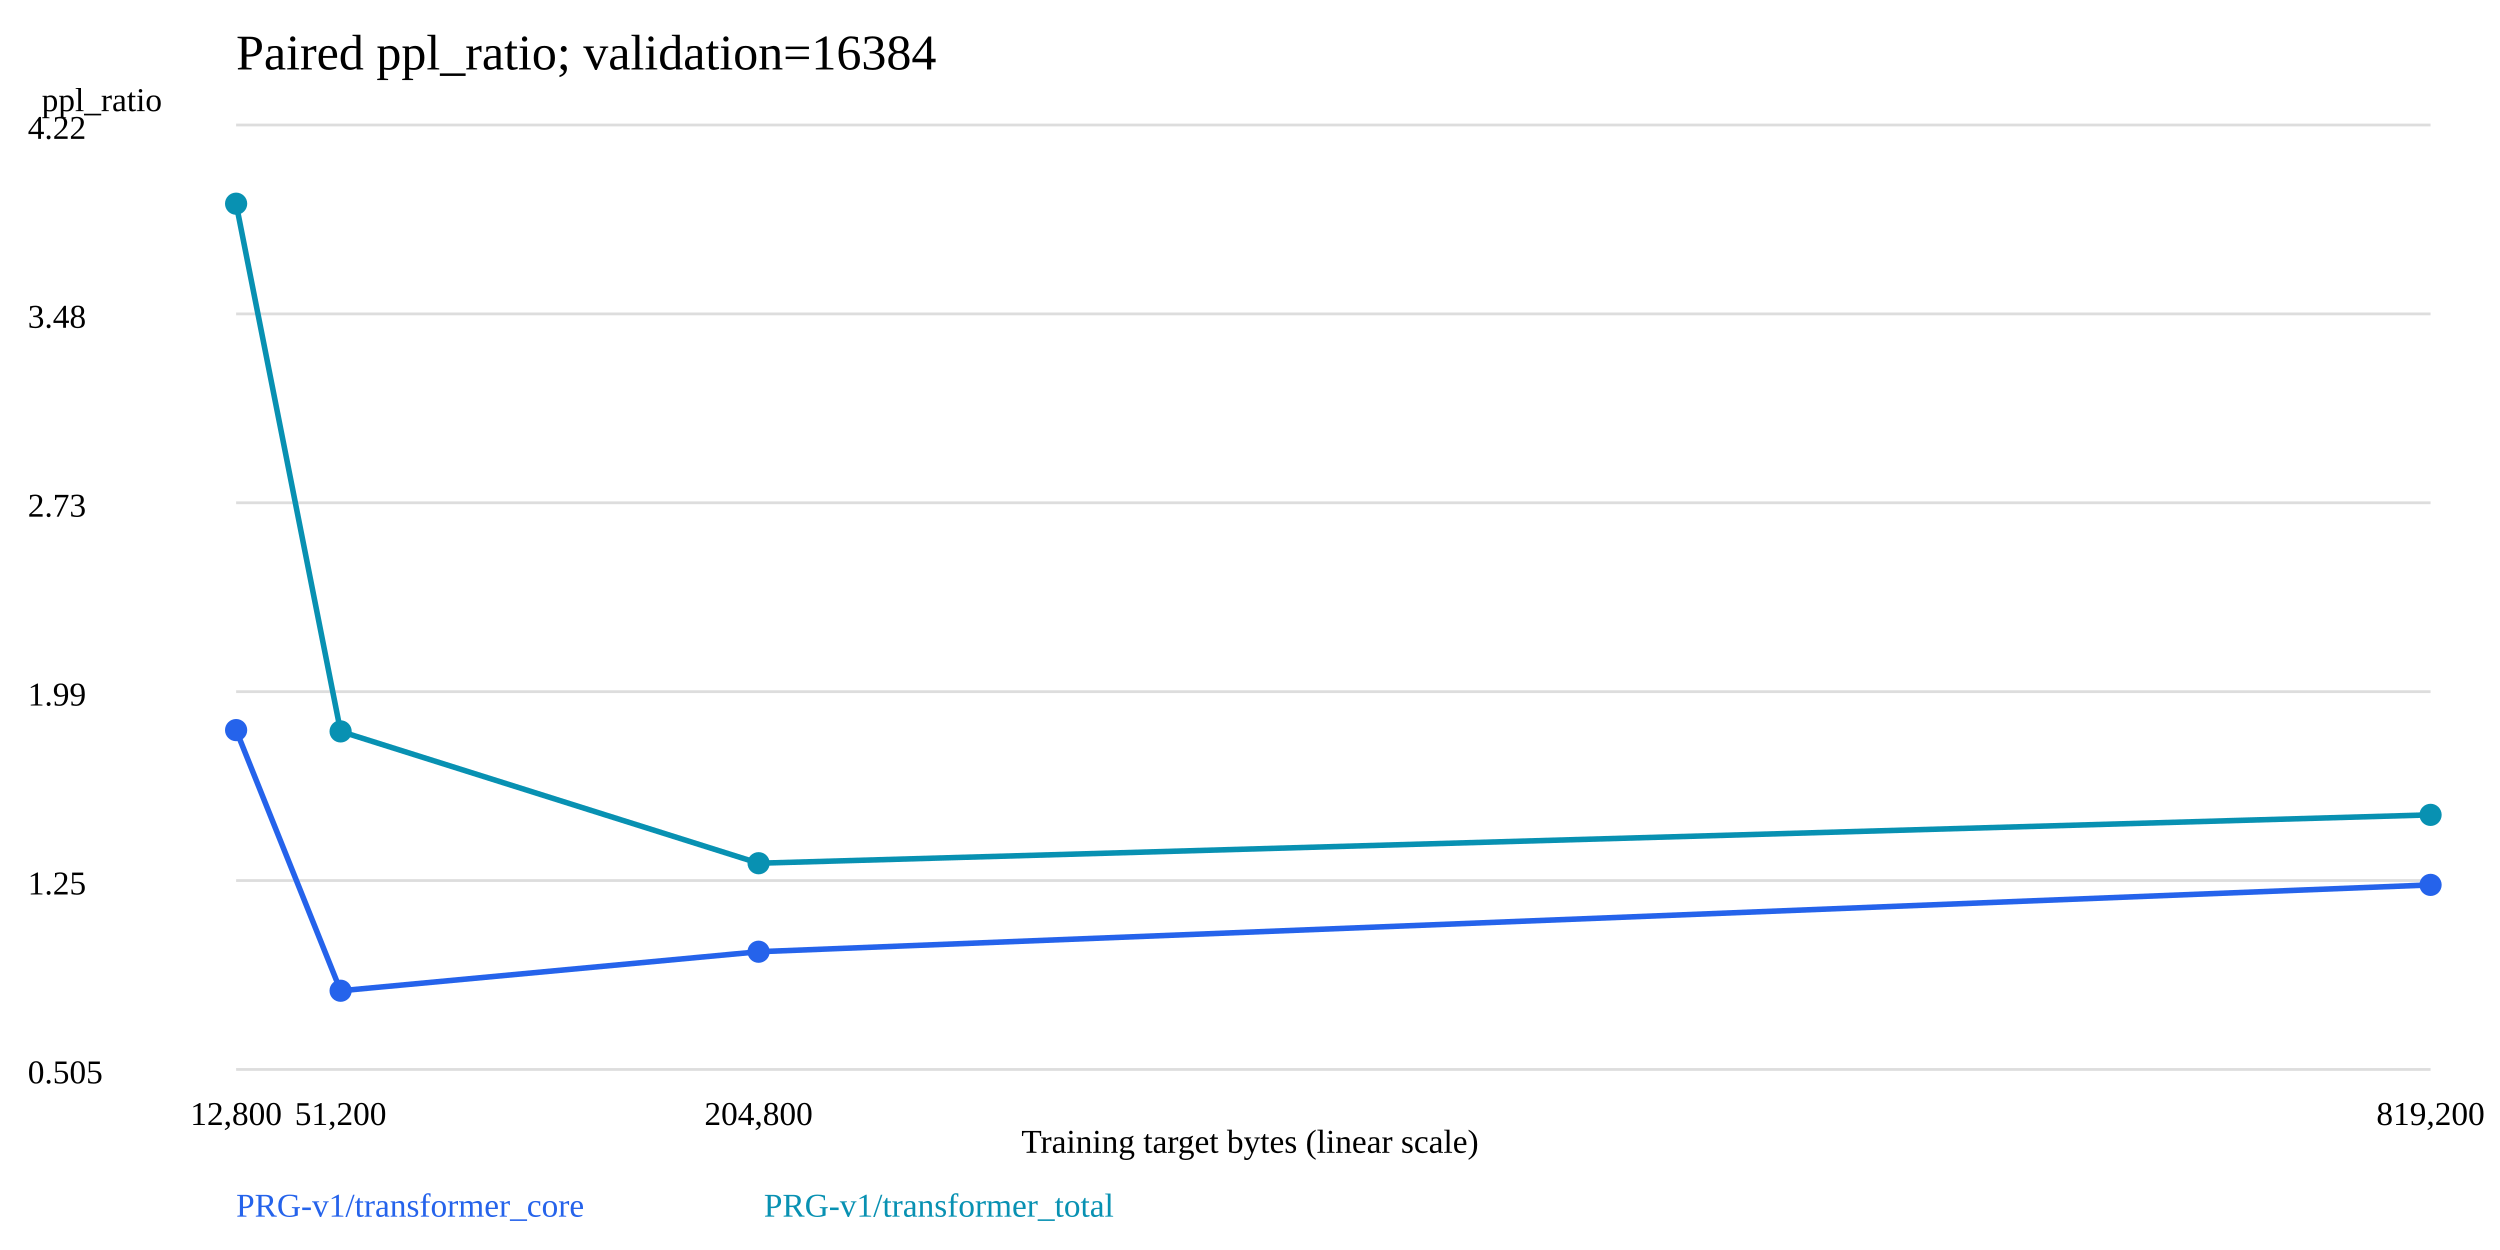
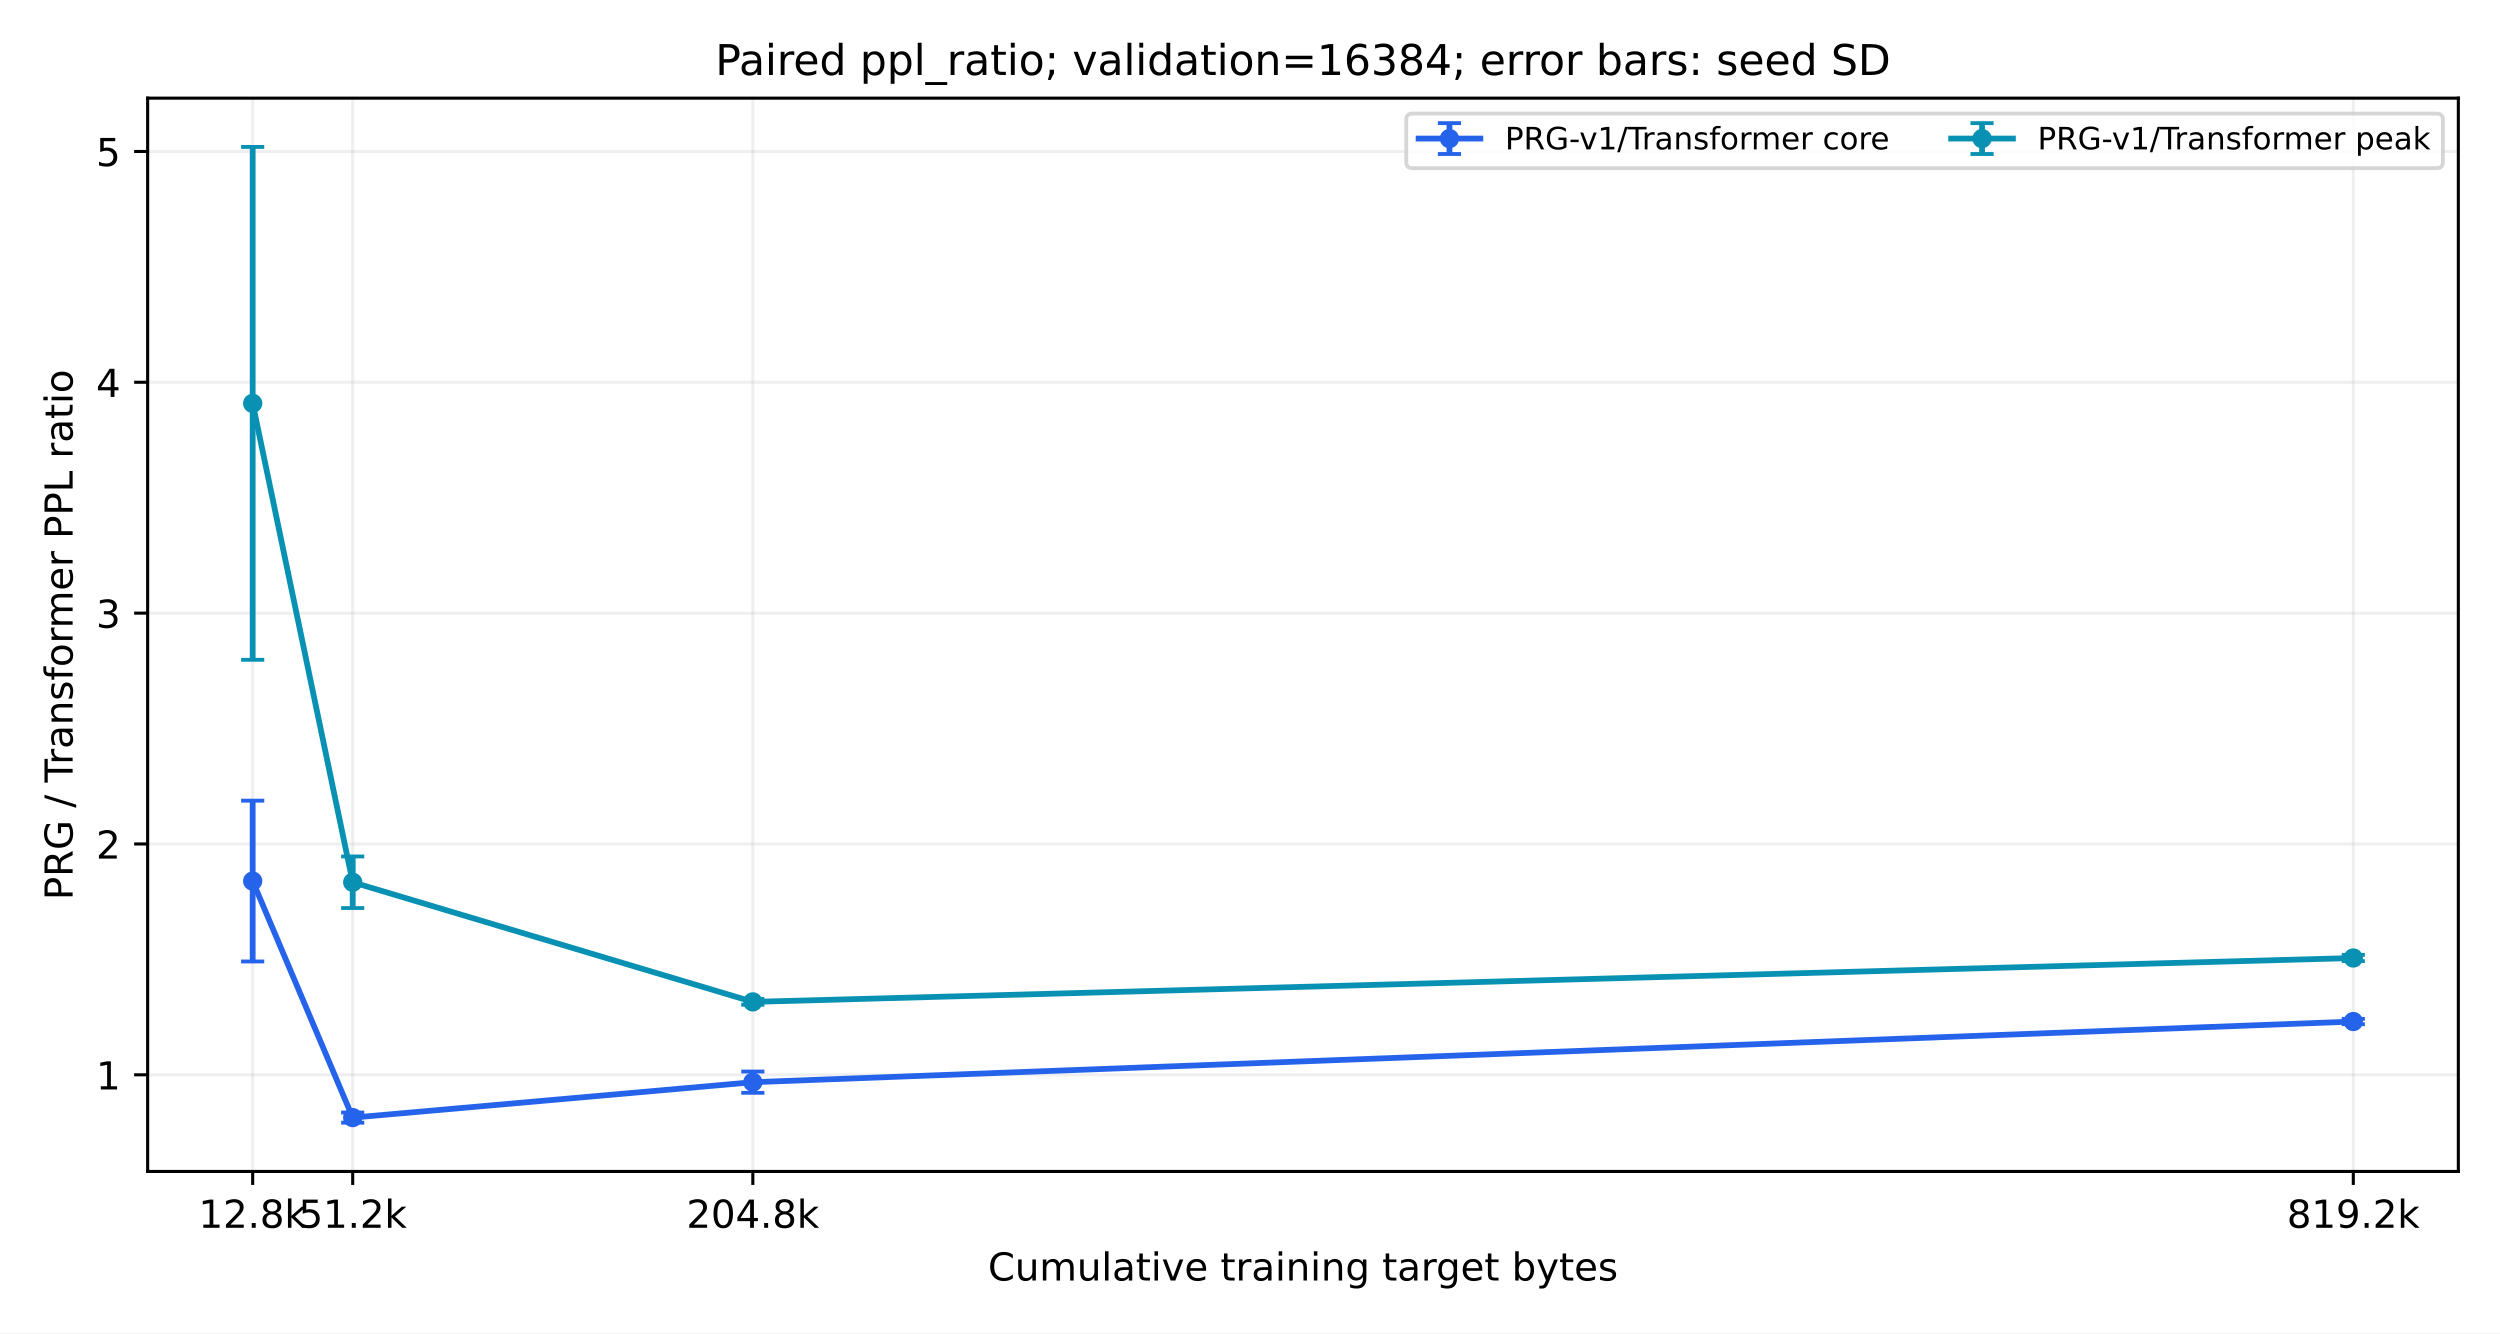
- <svg xmlns="http://www.w3.org/2000/svg" width="900" height="450" viewBox="0 0 900 450">
-   <rect width="100%" height="100%" fill="white" />
-   <text x="85" y="25" font-size="18">Paired ppl_ratio; validation=16384</text>
-   <line x1="85" x2="875" y1="385.0" y2="385.0" stroke="#ddd" />
-   <text x="10" y="390.0" font-size="12">0.505</text>
-   <line x1="85" x2="875" y1="317.0" y2="317.0" stroke="#ddd" />
-   <text x="10" y="322.0" font-size="12">1.25</text>
-   <line x1="85" x2="875" y1="249.0" y2="249.0" stroke="#ddd" />
-   <text x="10" y="254.0" font-size="12">1.99</text>
-   <line x1="85" x2="875" y1="181" y2="181" stroke="#ddd" />
-   <text x="10" y="186" font-size="12">2.73</text>
-   <line x1="85" x2="875" y1="113.0" y2="113.0" stroke="#ddd" />
-   <text x="10" y="118.0" font-size="12">3.48</text>
-   <line x1="85" x2="875" y1="45.0" y2="45.0" stroke="#ddd" />
-   <text x="10" y="50.0" font-size="12">4.22</text>
-   <text x="85.0" y="405" text-anchor="middle" font-size="12">12,800</text>
-   <text x="122.619" y="405" text-anchor="middle" font-size="12">51,200</text>
-   <text x="273.095" y="405" text-anchor="middle" font-size="12">204,800</text>
-   <text x="875.0" y="405" text-anchor="middle" font-size="12">819,200</text>
-   <polyline points="85.00,262.84 122.62,356.67 273.10,342.62 875.00,318.56" fill="none" stroke="#2563eb" stroke-width="2" />
-   <circle cx="85.0" cy="262.837" r="4" fill="#2563eb" />
-   <circle cx="122.619" cy="356.667" r="4" fill="#2563eb" />
-   <circle cx="273.095" cy="342.622" r="4" fill="#2563eb" />
-   <circle cx="875.0" cy="318.558" r="4" fill="#2563eb" />
-   <text x="85" y="438" fill="#2563eb" font-size="12">PRG-v1/transformer_core</text>
-   <polyline points="85.00,73.33 122.62,263.31 273.10,310.76 875.00,293.35" fill="none" stroke="#0891b2" stroke-width="2" />
-   <circle cx="85.0" cy="73.333" r="4" fill="#0891b2" />
-   <circle cx="122.619" cy="263.307" r="4" fill="#0891b2" />
-   <circle cx="273.095" cy="310.761" r="4" fill="#0891b2" />
-   <circle cx="875.0" cy="293.354" r="4" fill="#0891b2" />
-   <text x="275" y="438" fill="#0891b2" font-size="12">PRG-v1/transformer_total</text>
-   <text x="450" y="415" text-anchor="middle" font-size="12">Training target bytes (linear scale)</text>
-   <text x="15" y="40" font-size="12">ppl_ratio</text>
+ <svg xmlns="http://www.w3.org/2000/svg" xmlns:xlink="http://www.w3.org/1999/xlink" width="648pt" height="345.6pt" viewBox="0 0 648 345.6" version="1.1">
+   <defs>
+     <style type="text/css">*{stroke-linejoin: round; stroke-linecap: butt}</style>
+   </defs>
+   <g id="figure_1">
+     <g id="patch_1">
+       <path d="M 0 345.6 L 648 345.6 L 648 0 L 0 0 z " style="fill: #ffffff" />
+     </g>
+     <g id="axes_1">
+       <g id="patch_2">
+         <path d="M 38.27 303.64 L 637.2 303.64 L 637.2 25.44 L 38.27 25.44 z " style="fill: #ffffff" />
+       </g>
+       <g id="matplotlib.axis_1">
+         <g id="xtick_1">
+           <g id="line2d_1">
+             <path d="M 65.494 303.64 L 65.494 25.44 " clip-path="url(#pf51fb17499)" style="fill: none; stroke: #b0b0b0; stroke-opacity: 0.2; stroke-width: 0.8; stroke-linecap: square" />
+           </g>
+           <g id="line2d_2">
+             <defs>
+               <path id="m1986280dcb" d="M 0 0 L 0 3.5 " style="stroke: #000000; stroke-width: 0.8" />
+             </defs>
+             <g>
+               <use xlink:href="#m1986280dcb" x="65.494" y="303.64" style="stroke: #000000; stroke-width: 0.8" />
+             </g>
+           </g>
+           <g id="text_1">
+             <text style="font-size: 10px; font-family: 'DejaVu Sans', 'Bitstream Vera Sans', 'Computer Modern Sans Serif', 'Lucida Grande', 'Verdana', 'Geneva', 'Lucid', 'Arial', 'Helvetica', 'Avant Garde', sans-serif; text-anchor: middle" x="65.494" y="318.238" transform="rotate(-0 65.49409 318.2384)">12.8k</text>
+           </g>
+         </g>
+         <g id="xtick_2">
+           <g id="line2d_3">
+             <path d="M 91.422 303.64 L 91.422 25.44 " clip-path="url(#pf51fb17499)" style="fill: none; stroke: #b0b0b0; stroke-opacity: 0.2; stroke-width: 0.8; stroke-linecap: square" />
+           </g>
+           <g id="line2d_4">
+             <g>
+               <use xlink:href="#m1986280dcb" x="91.422" y="303.64" style="stroke: #000000; stroke-width: 0.8" />
+             </g>
+           </g>
+           <g id="text_2">
+             <text style="font-size: 10px; font-family: 'DejaVu Sans', 'Bitstream Vera Sans', 'Computer Modern Sans Serif', 'Lucida Grande', 'Verdana', 'Geneva', 'Lucid', 'Arial', 'Helvetica', 'Avant Garde', sans-serif; text-anchor: middle" x="91.422" y="318.238" transform="rotate(-0 91.4218 318.2384)">51.2k</text>
+           </g>
+         </g>
+         <g id="xtick_3">
+           <g id="line2d_5">
+             <path d="M 195.133 303.64 L 195.133 25.44 " clip-path="url(#pf51fb17499)" style="fill: none; stroke: #b0b0b0; stroke-opacity: 0.2; stroke-width: 0.8; stroke-linecap: square" />
+           </g>
+           <g id="line2d_6">
+             <g>
+               <use xlink:href="#m1986280dcb" x="195.133" y="303.64" style="stroke: #000000; stroke-width: 0.8" />
+             </g>
+           </g>
+           <g id="text_3">
+             <text style="font-size: 10px; font-family: 'DejaVu Sans', 'Bitstream Vera Sans', 'Computer Modern Sans Serif', 'Lucida Grande', 'Verdana', 'Geneva', 'Lucid', 'Arial', 'Helvetica', 'Avant Garde', sans-serif; text-anchor: middle" x="195.133" y="318.238" transform="rotate(-0 195.1326 318.2384)">204.8k</text>
+           </g>
+         </g>
+         <g id="xtick_4">
+           <g id="line2d_7">
+             <path d="M 609.976 303.64 L 609.976 25.44 " clip-path="url(#pf51fb17499)" style="fill: none; stroke: #b0b0b0; stroke-opacity: 0.2; stroke-width: 0.8; stroke-linecap: square" />
+           </g>
+           <g id="line2d_8">
+             <g>
+               <use xlink:href="#m1986280dcb" x="609.976" y="303.64" style="stroke: #000000; stroke-width: 0.8" />
+             </g>
+           </g>
+           <g id="text_4">
+             <text style="font-size: 10px; font-family: 'DejaVu Sans', 'Bitstream Vera Sans', 'Computer Modern Sans Serif', 'Lucida Grande', 'Verdana', 'Geneva', 'Lucid', 'Arial', 'Helvetica', 'Avant Garde', sans-serif; text-anchor: middle" x="609.976" y="318.238" transform="rotate(-0 609.9759 318.2384)">819.2k</text>
+           </g>
+         </g>
+         <g id="text_5">
+           <text style="font-size: 10px; font-family: 'DejaVu Sans', 'Bitstream Vera Sans', 'Computer Modern Sans Serif', 'Lucida Grande', 'Verdana', 'Geneva', 'Lucid', 'Arial', 'Helvetica', 'Avant Garde', sans-serif; text-anchor: middle" x="337.735" y="331.917" transform="rotate(-0 337.735 331.9166)">Cumulative training target bytes</text>
+         </g>
+       </g>
+       <g id="matplotlib.axis_2">
+         <g id="ytick_1">
+           <g id="line2d_9">
+             <path d="M 38.27 278.588 L 637.2 278.588 " clip-path="url(#pf51fb17499)" style="fill: none; stroke: #b0b0b0; stroke-opacity: 0.2; stroke-width: 0.8; stroke-linecap: square" />
+           </g>
+           <g id="line2d_10">
+             <defs>
+               <path id="mdb5ca805af" d="M 0 0 L -3.5 0 " style="stroke: #000000; stroke-width: 0.8" />
+             </defs>
+             <g>
+               <use xlink:href="#mdb5ca805af" x="38.27" y="278.588" style="stroke: #000000; stroke-width: 0.8" />
+             </g>
+           </g>
+           <g id="text_6">
+             <text style="font-size: 10px; font-family: 'DejaVu Sans', 'Bitstream Vera Sans', 'Computer Modern Sans Serif', 'Lucida Grande', 'Verdana', 'Geneva', 'Lucid', 'Arial', 'Helvetica', 'Avant Garde', sans-serif; text-anchor: end" x="31.27" y="282.387" transform="rotate(-0 31.27 282.3875)">1</text>
+           </g>
+         </g>
+         <g id="ytick_2">
+           <g id="line2d_11">
+             <path d="M 38.27 218.755 L 637.2 218.755 " clip-path="url(#pf51fb17499)" style="fill: none; stroke: #b0b0b0; stroke-opacity: 0.2; stroke-width: 0.8; stroke-linecap: square" />
+           </g>
+           <g id="line2d_12">
+             <g>
+               <use xlink:href="#mdb5ca805af" x="38.27" y="218.755" style="stroke: #000000; stroke-width: 0.8" />
+             </g>
+           </g>
+           <g id="text_7">
+             <text style="font-size: 10px; font-family: 'DejaVu Sans', 'Bitstream Vera Sans', 'Computer Modern Sans Serif', 'Lucida Grande', 'Verdana', 'Geneva', 'Lucid', 'Arial', 'Helvetica', 'Avant Garde', sans-serif; text-anchor: end" x="31.27" y="222.554" transform="rotate(-0 31.27 222.5542)">2</text>
+           </g>
+         </g>
+         <g id="ytick_3">
+           <g id="line2d_13">
+             <path d="M 38.27 158.922 L 637.2 158.922 " clip-path="url(#pf51fb17499)" style="fill: none; stroke: #b0b0b0; stroke-opacity: 0.2; stroke-width: 0.8; stroke-linecap: square" />
+           </g>
+           <g id="line2d_14">
+             <g>
+               <use xlink:href="#mdb5ca805af" x="38.27" y="158.922" style="stroke: #000000; stroke-width: 0.8" />
+             </g>
+           </g>
+           <g id="text_8">
+             <text style="font-size: 10px; font-family: 'DejaVu Sans', 'Bitstream Vera Sans', 'Computer Modern Sans Serif', 'Lucida Grande', 'Verdana', 'Geneva', 'Lucid', 'Arial', 'Helvetica', 'Avant Garde', sans-serif; text-anchor: end" x="31.27" y="162.721" transform="rotate(-0 31.27 162.7209)">3</text>
+           </g>
+         </g>
+         <g id="ytick_4">
+           <g id="line2d_15">
+             <path d="M 38.27 99.088 L 637.2 99.088 " clip-path="url(#pf51fb17499)" style="fill: none; stroke: #b0b0b0; stroke-opacity: 0.2; stroke-width: 0.8; stroke-linecap: square" />
+           </g>
+           <g id="line2d_16">
+             <g>
+               <use xlink:href="#mdb5ca805af" x="38.27" y="99.088" style="stroke: #000000; stroke-width: 0.8" />
+             </g>
+           </g>
+           <g id="text_9">
+             <text style="font-size: 10px; font-family: 'DejaVu Sans', 'Bitstream Vera Sans', 'Computer Modern Sans Serif', 'Lucida Grande', 'Verdana', 'Geneva', 'Lucid', 'Arial', 'Helvetica', 'Avant Garde', sans-serif; text-anchor: end" x="31.27" y="102.888" transform="rotate(-0 31.27 102.8875)">4</text>
+           </g>
+         </g>
+         <g id="ytick_5">
+           <g id="line2d_17">
+             <path d="M 38.27 39.255 L 637.2 39.255 " clip-path="url(#pf51fb17499)" style="fill: none; stroke: #b0b0b0; stroke-opacity: 0.2; stroke-width: 0.8; stroke-linecap: square" />
+           </g>
+           <g id="line2d_18">
+             <g>
+               <use xlink:href="#mdb5ca805af" x="38.27" y="39.255" style="stroke: #000000; stroke-width: 0.8" />
+             </g>
+           </g>
+           <g id="text_10">
+             <text style="font-size: 10px; font-family: 'DejaVu Sans', 'Bitstream Vera Sans', 'Computer Modern Sans Serif', 'Lucida Grande', 'Verdana', 'Geneva', 'Lucid', 'Arial', 'Helvetica', 'Avant Garde', sans-serif; text-anchor: end" x="31.27" y="43.054" transform="rotate(-0 31.27 43.05422)">5</text>
+           </g>
+         </g>
+         <g id="text_11">
+           <text style="font-size: 10px; font-family: 'DejaVu Sans', 'Bitstream Vera Sans', 'Computer Modern Sans Serif', 'Lucida Grande', 'Verdana', 'Geneva', 'Lucid', 'Arial', 'Helvetica', 'Avant Garde', sans-serif; text-anchor: middle" x="18.828" y="164.54" transform="rotate(-90 18.82781 164.54)">PRG / Transformer PPL ratio</text>
+         </g>
+       </g>
+       <g id="LineCollection_1">
+         <path d="M 65.494 249.212 L 65.494 207.536 " clip-path="url(#pf51fb17499)" style="fill: none; stroke: #2563eb; stroke-width: 1.5" />
+         <path d="M 91.422 290.995 L 91.422 288.367 " clip-path="url(#pf51fb17499)" style="fill: none; stroke: #2563eb; stroke-width: 1.5" />
+         <path d="M 195.133 283.262 L 195.133 277.746 " clip-path="url(#pf51fb17499)" style="fill: none; stroke: #2563eb; stroke-width: 1.5" />
+         <path d="M 609.976 265.471 L 609.976 264.092 " clip-path="url(#pf51fb17499)" style="fill: none; stroke: #2563eb; stroke-width: 1.5" />
+       </g>
+       <g id="line2d_19">
+         <defs>
+           <path id="m1d0e846e0e" d="M 3 0 L -3 -0 " style="stroke: #2563eb" />
+         </defs>
+         <g clip-path="url(#pf51fb17499)">
+           <use xlink:href="#m1d0e846e0e" x="65.494" y="249.212" style="fill: #2563eb; stroke: #2563eb" />
+           <use xlink:href="#m1d0e846e0e" x="91.422" y="290.995" style="fill: #2563eb; stroke: #2563eb" />
+           <use xlink:href="#m1d0e846e0e" x="195.133" y="283.262" style="fill: #2563eb; stroke: #2563eb" />
+           <use xlink:href="#m1d0e846e0e" x="609.976" y="265.471" style="fill: #2563eb; stroke: #2563eb" />
+         </g>
+       </g>
+       <g id="line2d_20">
+         <g clip-path="url(#pf51fb17499)">
+           <use xlink:href="#m1d0e846e0e" x="65.494" y="207.536" style="fill: #2563eb; stroke: #2563eb" />
+           <use xlink:href="#m1d0e846e0e" x="91.422" y="288.367" style="fill: #2563eb; stroke: #2563eb" />
+           <use xlink:href="#m1d0e846e0e" x="195.133" y="277.746" style="fill: #2563eb; stroke: #2563eb" />
+           <use xlink:href="#m1d0e846e0e" x="609.976" y="264.092" style="fill: #2563eb; stroke: #2563eb" />
+         </g>
+       </g>
+       <g id="LineCollection_2">
+         <path d="M 65.494 171.027 L 65.494 38.085 " clip-path="url(#pf51fb17499)" style="fill: none; stroke: #0891b2; stroke-width: 1.5" />
+         <path d="M 91.422 235.362 L 91.422 222.001 " clip-path="url(#pf51fb17499)" style="fill: none; stroke: #0891b2; stroke-width: 1.5" />
+         <path d="M 195.133 260.43 L 195.133 258.944 " clip-path="url(#pf51fb17499)" style="fill: none; stroke: #0891b2; stroke-width: 1.5" />
+         <path d="M 609.976 249.118 L 609.976 247.509 " clip-path="url(#pf51fb17499)" style="fill: none; stroke: #0891b2; stroke-width: 1.5" />
+       </g>
+       <g id="line2d_21">
+         <defs>
+           <path id="m05fc8b4bbe" d="M 3 0 L -3 -0 " style="stroke: #0891b2" />
+         </defs>
+         <g clip-path="url(#pf51fb17499)">
+           <use xlink:href="#m05fc8b4bbe" x="65.494" y="171.027" style="fill: #0891b2; stroke: #0891b2" />
+           <use xlink:href="#m05fc8b4bbe" x="91.422" y="235.362" style="fill: #0891b2; stroke: #0891b2" />
+           <use xlink:href="#m05fc8b4bbe" x="195.133" y="260.43" style="fill: #0891b2; stroke: #0891b2" />
+           <use xlink:href="#m05fc8b4bbe" x="609.976" y="249.118" style="fill: #0891b2; stroke: #0891b2" />
+         </g>
+       </g>
+       <g id="line2d_22">
+         <g clip-path="url(#pf51fb17499)">
+           <use xlink:href="#m05fc8b4bbe" x="65.494" y="38.085" style="fill: #0891b2; stroke: #0891b2" />
+           <use xlink:href="#m05fc8b4bbe" x="91.422" y="222.001" style="fill: #0891b2; stroke: #0891b2" />
+           <use xlink:href="#m05fc8b4bbe" x="195.133" y="258.944" style="fill: #0891b2; stroke: #0891b2" />
+           <use xlink:href="#m05fc8b4bbe" x="609.976" y="247.509" style="fill: #0891b2; stroke: #0891b2" />
+         </g>
+       </g>
+       <g id="line2d_23">
+         <path d="M 65.494 228.374 L 91.422 289.681 L 195.133 280.504 L 609.976 264.781 " clip-path="url(#pf51fb17499)" style="fill: none; stroke: #2563eb; stroke-width: 1.5; stroke-linecap: square" />
+         <defs>
+           <path id="mba3e8f5385" d="M 0 2 C 0.53 2 1.039 1.789 1.414 1.414 C 1.789 1.039 2 0.53 2 0 C 2 -0.53 1.789 -1.039 1.414 -1.414 C 1.039 -1.789 0.53 -2 0 -2 C -0.53 -2 -1.039 -1.789 -1.414 -1.414 C -1.789 -1.039 -2 -0.53 -2 0 C -2 0.53 -1.789 1.039 -1.414 1.414 C -1.039 1.789 -0.53 2 0 2 z " style="stroke: #2563eb" />
+         </defs>
+         <g clip-path="url(#pf51fb17499)">
+           <use xlink:href="#mba3e8f5385" x="65.494" y="228.374" style="fill: #2563eb; stroke: #2563eb" />
+           <use xlink:href="#mba3e8f5385" x="91.422" y="289.681" style="fill: #2563eb; stroke: #2563eb" />
+           <use xlink:href="#mba3e8f5385" x="195.133" y="280.504" style="fill: #2563eb; stroke: #2563eb" />
+           <use xlink:href="#mba3e8f5385" x="609.976" y="264.781" style="fill: #2563eb; stroke: #2563eb" />
+         </g>
+       </g>
+       <g id="line2d_24">
+         <path d="M 65.494 104.556 L 91.422 228.681 L 195.133 259.687 L 609.976 248.314 " clip-path="url(#pf51fb17499)" style="fill: none; stroke: #0891b2; stroke-width: 1.5; stroke-linecap: square" />
+         <defs>
+           <path id="m99acc8d7de" d="M 0 2 C 0.53 2 1.039 1.789 1.414 1.414 C 1.789 1.039 2 0.53 2 0 C 2 -0.53 1.789 -1.039 1.414 -1.414 C 1.039 -1.789 0.53 -2 0 -2 C -0.53 -2 -1.039 -1.789 -1.414 -1.414 C -1.789 -1.039 -2 -0.53 -2 0 C -2 0.53 -1.789 1.039 -1.414 1.414 C -1.039 1.789 -0.53 2 0 2 z " style="stroke: #0891b2" />
+         </defs>
+         <g clip-path="url(#pf51fb17499)">
+           <use xlink:href="#m99acc8d7de" x="65.494" y="104.556" style="fill: #0891b2; stroke: #0891b2" />
+           <use xlink:href="#m99acc8d7de" x="91.422" y="228.681" style="fill: #0891b2; stroke: #0891b2" />
+           <use xlink:href="#m99acc8d7de" x="195.133" y="259.687" style="fill: #0891b2; stroke: #0891b2" />
+           <use xlink:href="#m99acc8d7de" x="609.976" y="248.314" style="fill: #0891b2; stroke: #0891b2" />
+         </g>
+       </g>
+       <g id="patch_3">
+         <path d="M 38.27 303.64 L 38.27 25.44 " style="fill: none; stroke: #000000; stroke-width: 0.8; stroke-linejoin: miter; stroke-linecap: square" />
+       </g>
+       <g id="patch_4">
+         <path d="M 637.2 303.64 L 637.2 25.44 " style="fill: none; stroke: #000000; stroke-width: 0.8; stroke-linejoin: miter; stroke-linecap: square" />
+       </g>
+       <g id="patch_5">
+         <path d="M 38.27 303.64 L 637.2 303.64 " style="fill: none; stroke: #000000; stroke-width: 0.8; stroke-linejoin: miter; stroke-linecap: square" />
+       </g>
+       <g id="patch_6">
+         <path d="M 38.27 25.44 L 637.2 25.44 " style="fill: none; stroke: #000000; stroke-width: 0.8; stroke-linejoin: miter; stroke-linecap: square" />
+       </g>
+       <g id="text_12">
+         <text style="font-size: 11px; font-family: 'DejaVu Sans', 'Bitstream Vera Sans', 'Computer Modern Sans Serif', 'Lucida Grande', 'Verdana', 'Geneva', 'Lucid', 'Arial', 'Helvetica', 'Avant Garde', sans-serif; text-anchor: middle" x="337.735" y="19.44" transform="rotate(-0 337.735 19.44)">Paired ppl_ratio; validation=16384; error bars: seed SD</text>
+       </g>
+       <g id="legend_1">
+         <g id="patch_7">
+           <path d="M 366.101 43.583 L 631.6 43.583 Q 633.2 43.583 633.2 41.983 L 633.2 31.04 Q 633.2 29.44 631.6 29.44 L 366.101 29.44 Q 364.501 29.44 364.501 31.04 L 364.501 41.983 Q 364.501 43.583 366.101 43.583 z " style="fill: #ffffff; opacity: 0.8; stroke: #cccccc; stroke-linejoin: miter" />
+         </g>
+         <g id="LineCollection_3">
+           <path d="M 375.701 39.919 L 375.701 31.919 " style="fill: none; stroke: #2563eb; stroke-width: 1.5" />
+         </g>
+         <g id="line2d_25">
+           <g>
+             <use xlink:href="#m1d0e846e0e" x="375.701" y="39.919" style="fill: #2563eb; stroke: #2563eb" />
+           </g>
+         </g>
+         <g id="line2d_26">
+           <g>
+             <use xlink:href="#m1d0e846e0e" x="375.701" y="31.919" style="fill: #2563eb; stroke: #2563eb" />
+           </g>
+         </g>
+         <g id="line2d_27">
+           <path d="M 367.701 35.919 L 383.701 35.919 " style="fill: none; stroke: #2563eb; stroke-width: 1.5; stroke-linecap: square" />
+         </g>
+         <g id="line2d_28">
+           <g>
+             <use xlink:href="#mba3e8f5385" x="375.701" y="35.919" style="fill: #2563eb; stroke: #2563eb" />
+           </g>
+         </g>
+         <g id="text_13">
+           <text style="font-size: 8px; font-family: 'DejaVu Sans', 'Bitstream Vera Sans', 'Computer Modern Sans Serif', 'Lucida Grande', 'Verdana', 'Geneva', 'Lucid', 'Arial', 'Helvetica', 'Avant Garde', sans-serif; text-anchor: start" x="390.101" y="38.719" transform="rotate(-0 390.1012 38.71875)">PRG-v1/Transformer core</text>
+         </g>
+         <g id="LineCollection_4">
+           <path d="M 513.745 39.919 L 513.745 31.919 " style="fill: none; stroke: #0891b2; stroke-width: 1.5" />
+         </g>
+         <g id="line2d_29">
+           <g>
+             <use xlink:href="#m05fc8b4bbe" x="513.745" y="39.919" style="fill: #0891b2; stroke: #0891b2" />
+           </g>
+         </g>
+         <g id="line2d_30">
+           <g>
+             <use xlink:href="#m05fc8b4bbe" x="513.745" y="31.919" style="fill: #0891b2; stroke: #0891b2" />
+           </g>
+         </g>
+         <g id="line2d_31">
+           <path d="M 505.745 35.919 L 521.745 35.919 " style="fill: none; stroke: #0891b2; stroke-width: 1.5; stroke-linecap: square" />
+         </g>
+         <g id="line2d_32">
+           <g>
+             <use xlink:href="#m99acc8d7de" x="513.745" y="35.919" style="fill: #0891b2; stroke: #0891b2" />
+           </g>
+         </g>
+         <g id="text_14">
+           <text style="font-size: 8px; font-family: 'DejaVu Sans', 'Bitstream Vera Sans', 'Computer Modern Sans Serif', 'Lucida Grande', 'Verdana', 'Geneva', 'Lucid', 'Arial', 'Helvetica', 'Avant Garde', sans-serif; text-anchor: start" x="528.145" y="38.719" transform="rotate(-0 528.145 38.71875)">PRG-v1/Transformer peak</text>
+         </g>
+       </g>
+     </g>
+   </g>
+   <defs>
+     <clipPath id="pf51fb17499">
+       <rect x="38.27" y="25.44" width="598.93" height="278.2" />
+     </clipPath>
+   </defs>
</svg>
